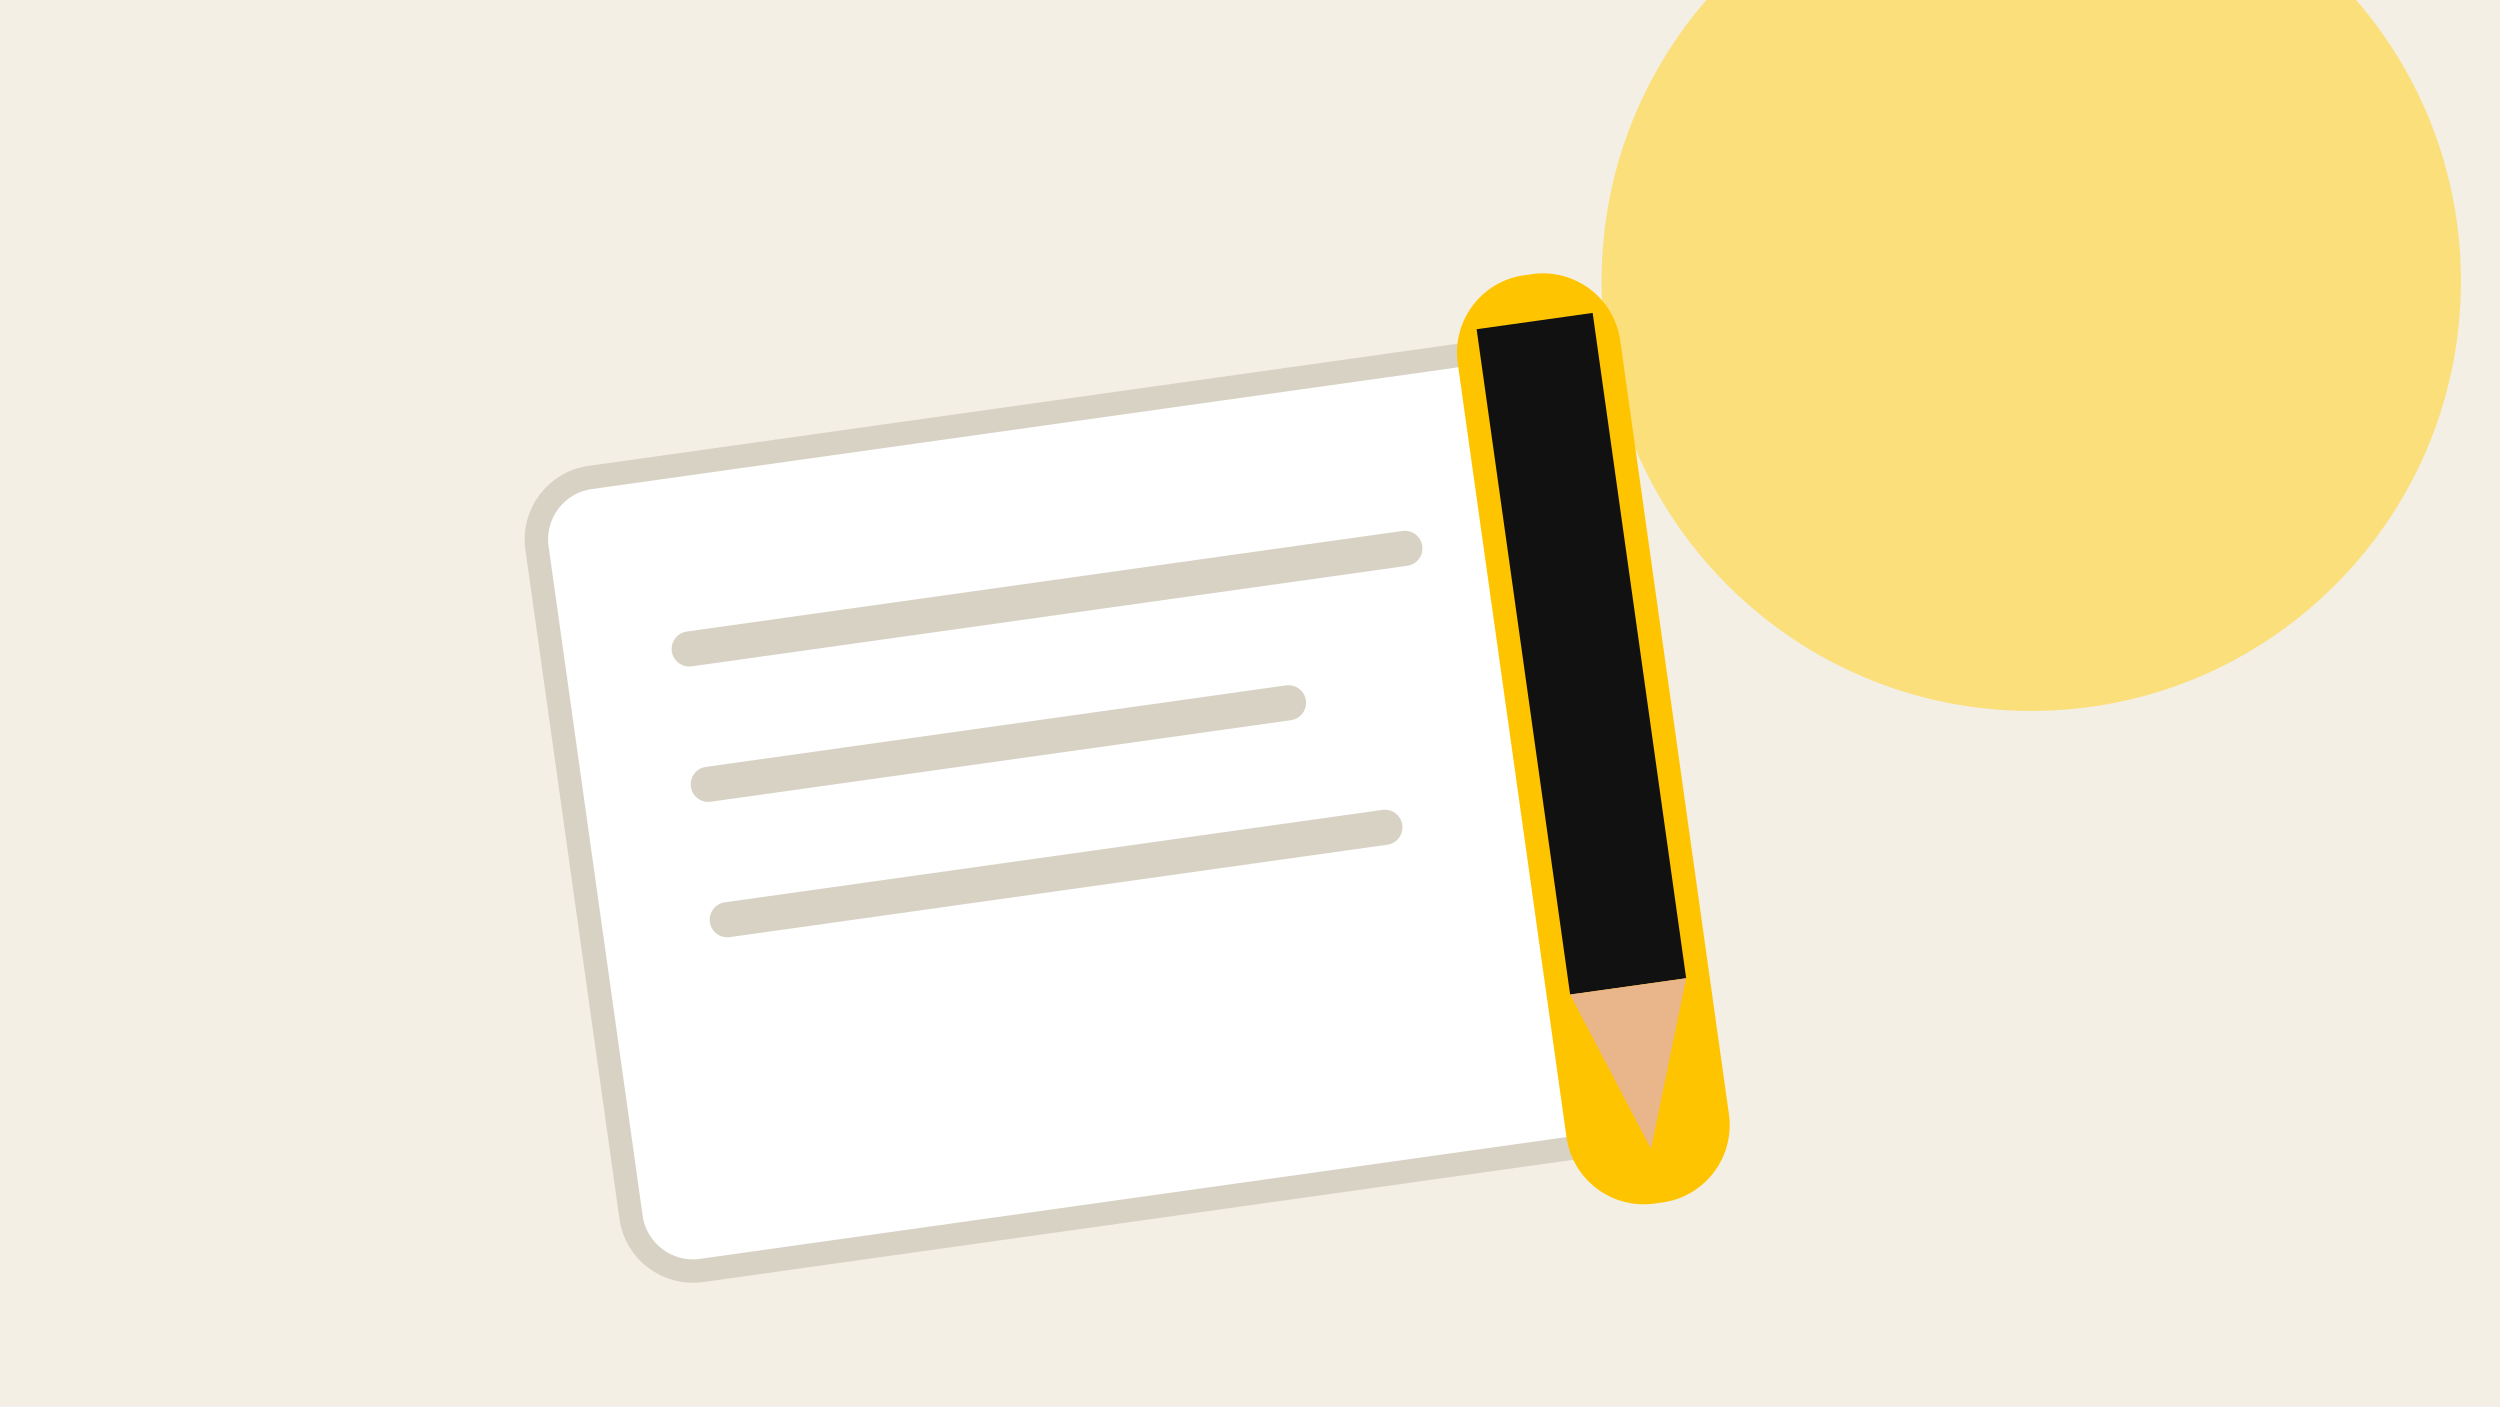
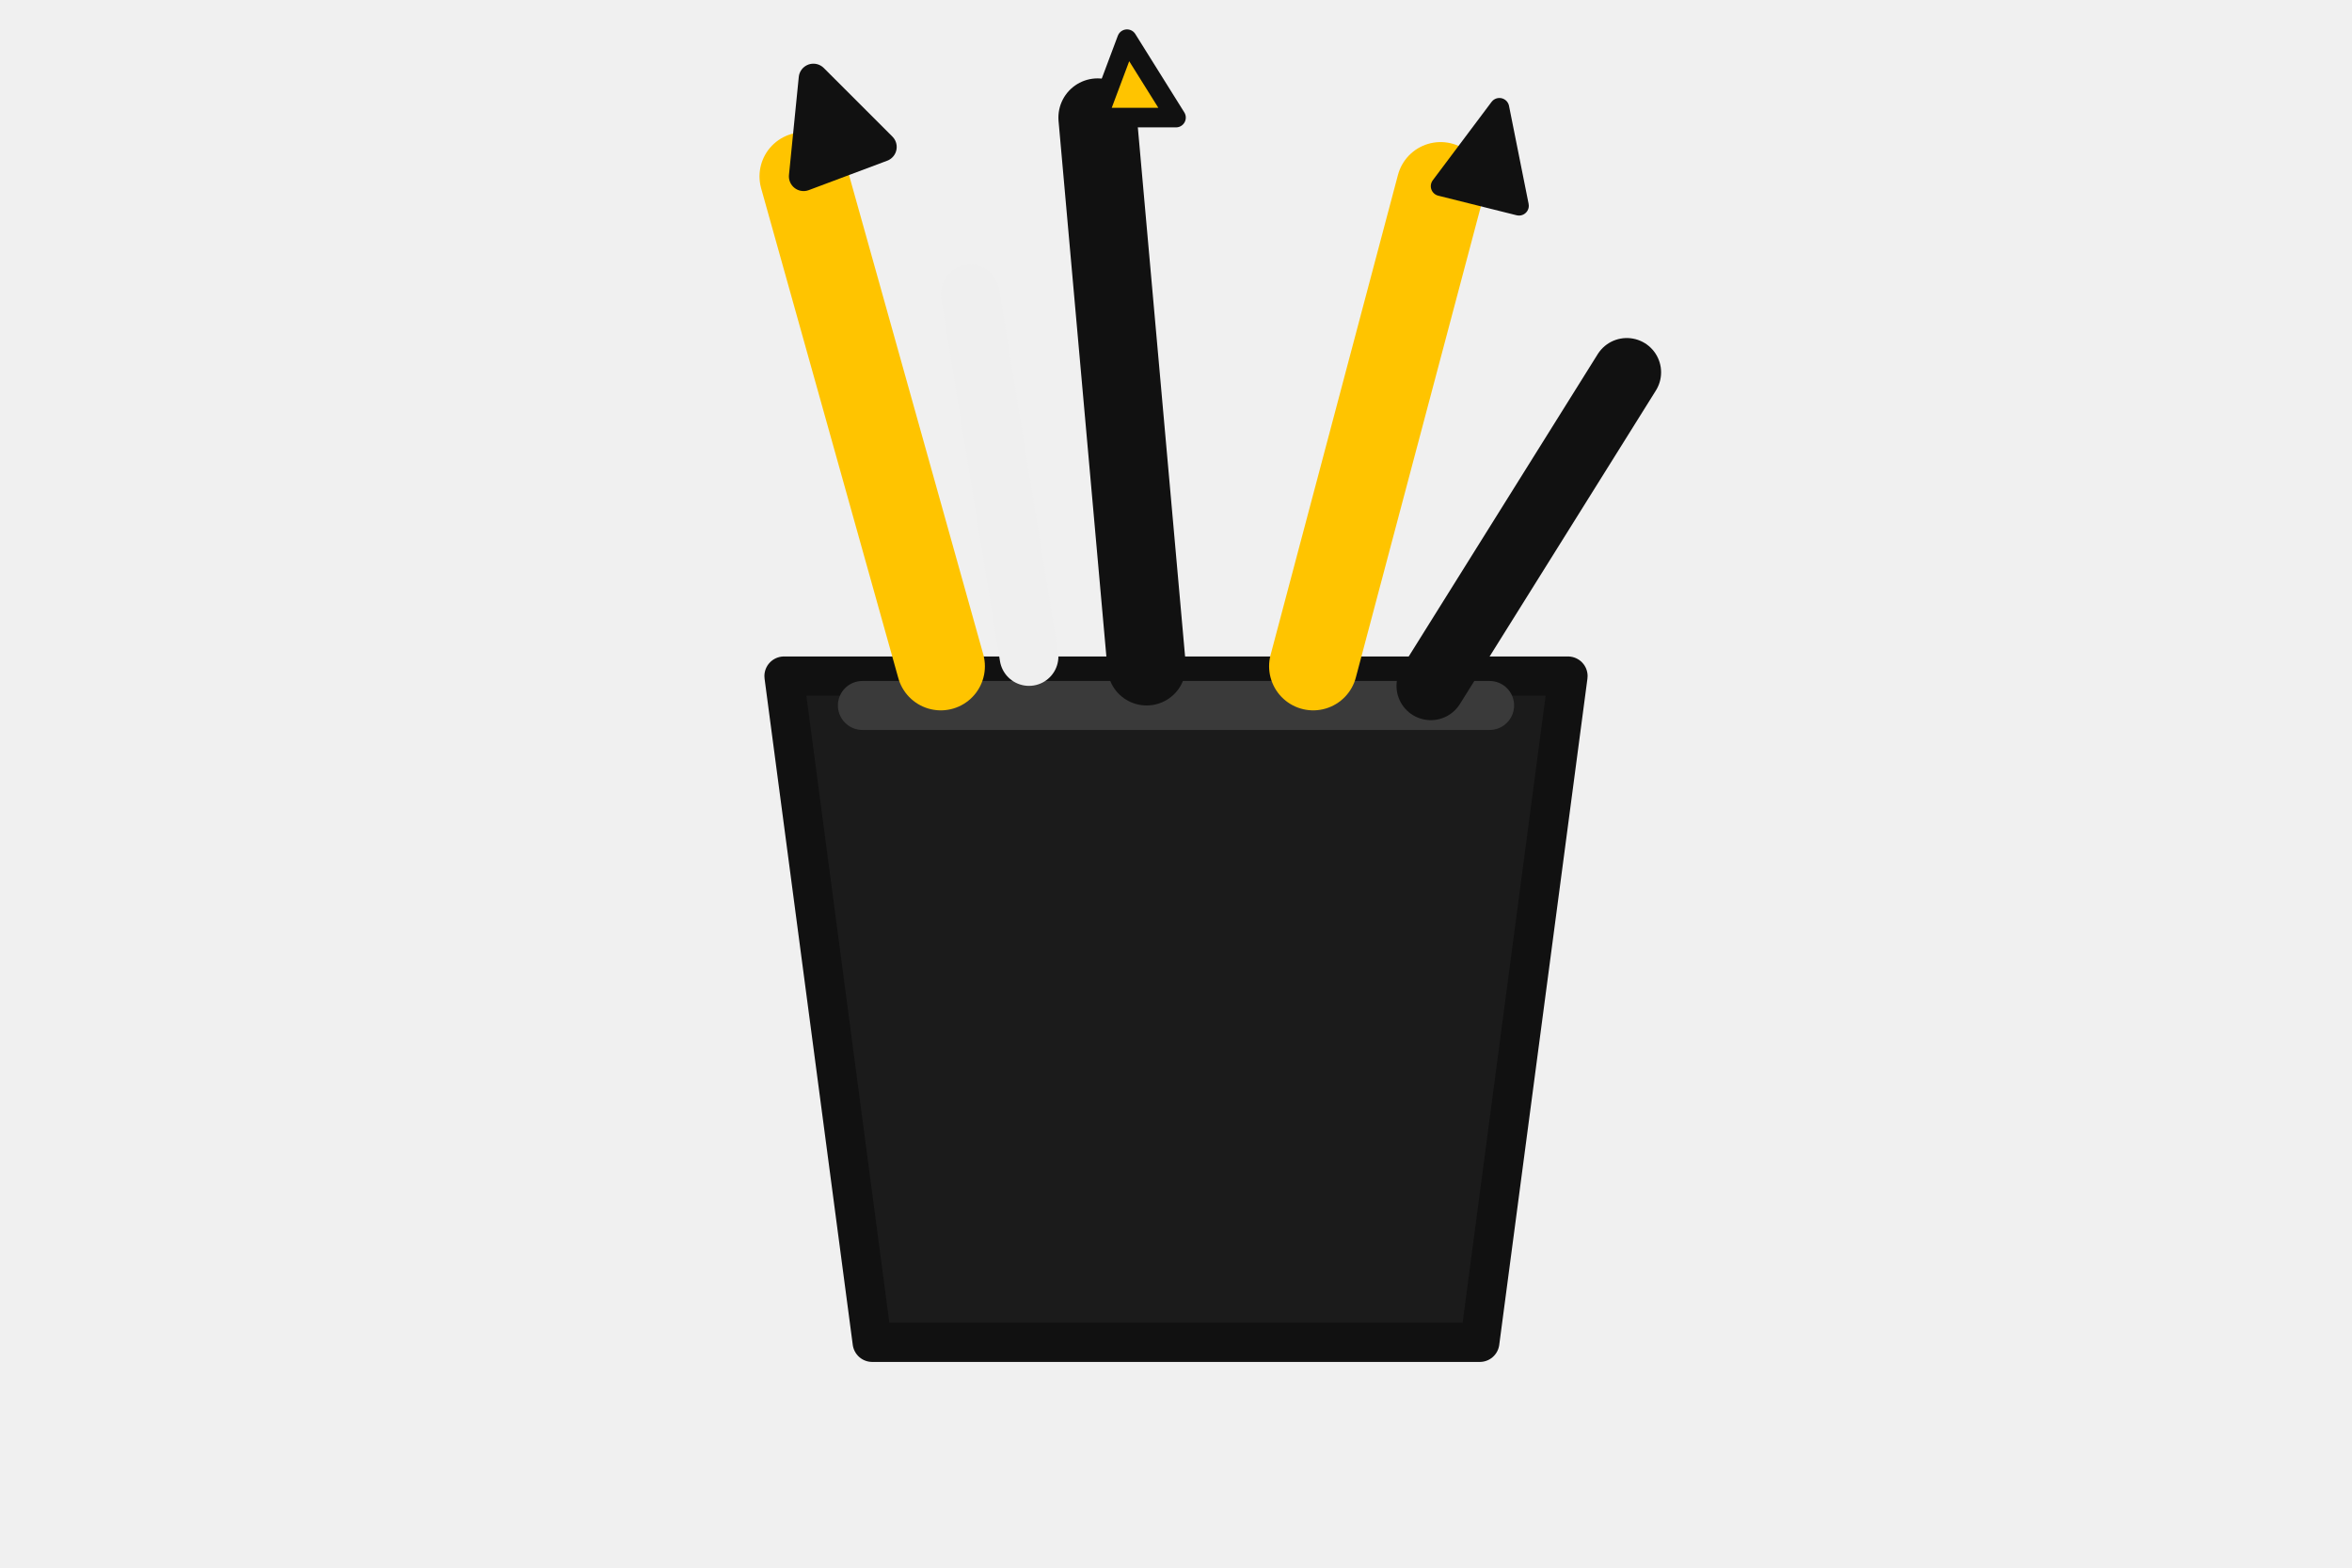
- <svg xmlns="http://www.w3.org/2000/svg" viewBox="0 0 640 360">
-   <rect width="640" height="360" fill="#f3efe5" />
-   <circle cx="520" cy="72" r="110" fill="#ffd84d" opacity=".7" />
-   <g transform="translate(115 62) rotate(-8 200 120)">
-     <rect x="30" y="38" width="260" height="205" rx="16" fill="#fff" stroke="#d8d2c5" stroke-width="6" />
-     <path d="M65 85h185M65 120h150M65 155h170" stroke="#d8d2c5" stroke-width="9" stroke-linecap="round" />
-     <rect x="270" y="20" width="42" height="240" rx="20" fill="#ffc400" />
-     <path d="M276 32h30v172h-30z" fill="#111" />
-     <path d="m276 204 15 42 15-42z" fill="#e9b58b" />
+ <svg xmlns="http://www.w3.org/2000/svg" viewBox="0 0 240 160">
+   <g fill="none" stroke-linecap="round" stroke-linejoin="round">
+     <path d="M80 69h80l-9 68H89z" fill="#1b1b1b" stroke="#111" stroke-width="4" />
+     <path d="M88 72h64" stroke="#3a3a3a" stroke-width="5" />
+     <path d="M96 68 82 18" stroke="#ffc400" stroke-width="9" />
+     <path d="m82 18 1-10 7 7z" fill="#111" stroke="#111" stroke-width="3" />
+     <path d="M117 68 112 12" stroke="#111" stroke-width="8" />
+     <path d="m112 12 3-8 5 8z" fill="#ffc400" stroke="#111" stroke-width="2" />
+     <path d="M134 68 147 19" stroke="#ffc400" stroke-width="9" />
+     <path d="m147 19 6-8 2 10z" fill="#111" stroke="#111" stroke-width="2" />
+     <path d="M105 67 99 30" stroke="#efefef" stroke-width="6" />
+     <path d="M146 70 166 38" stroke="#111" stroke-width="7" />
  </g>
</svg>
